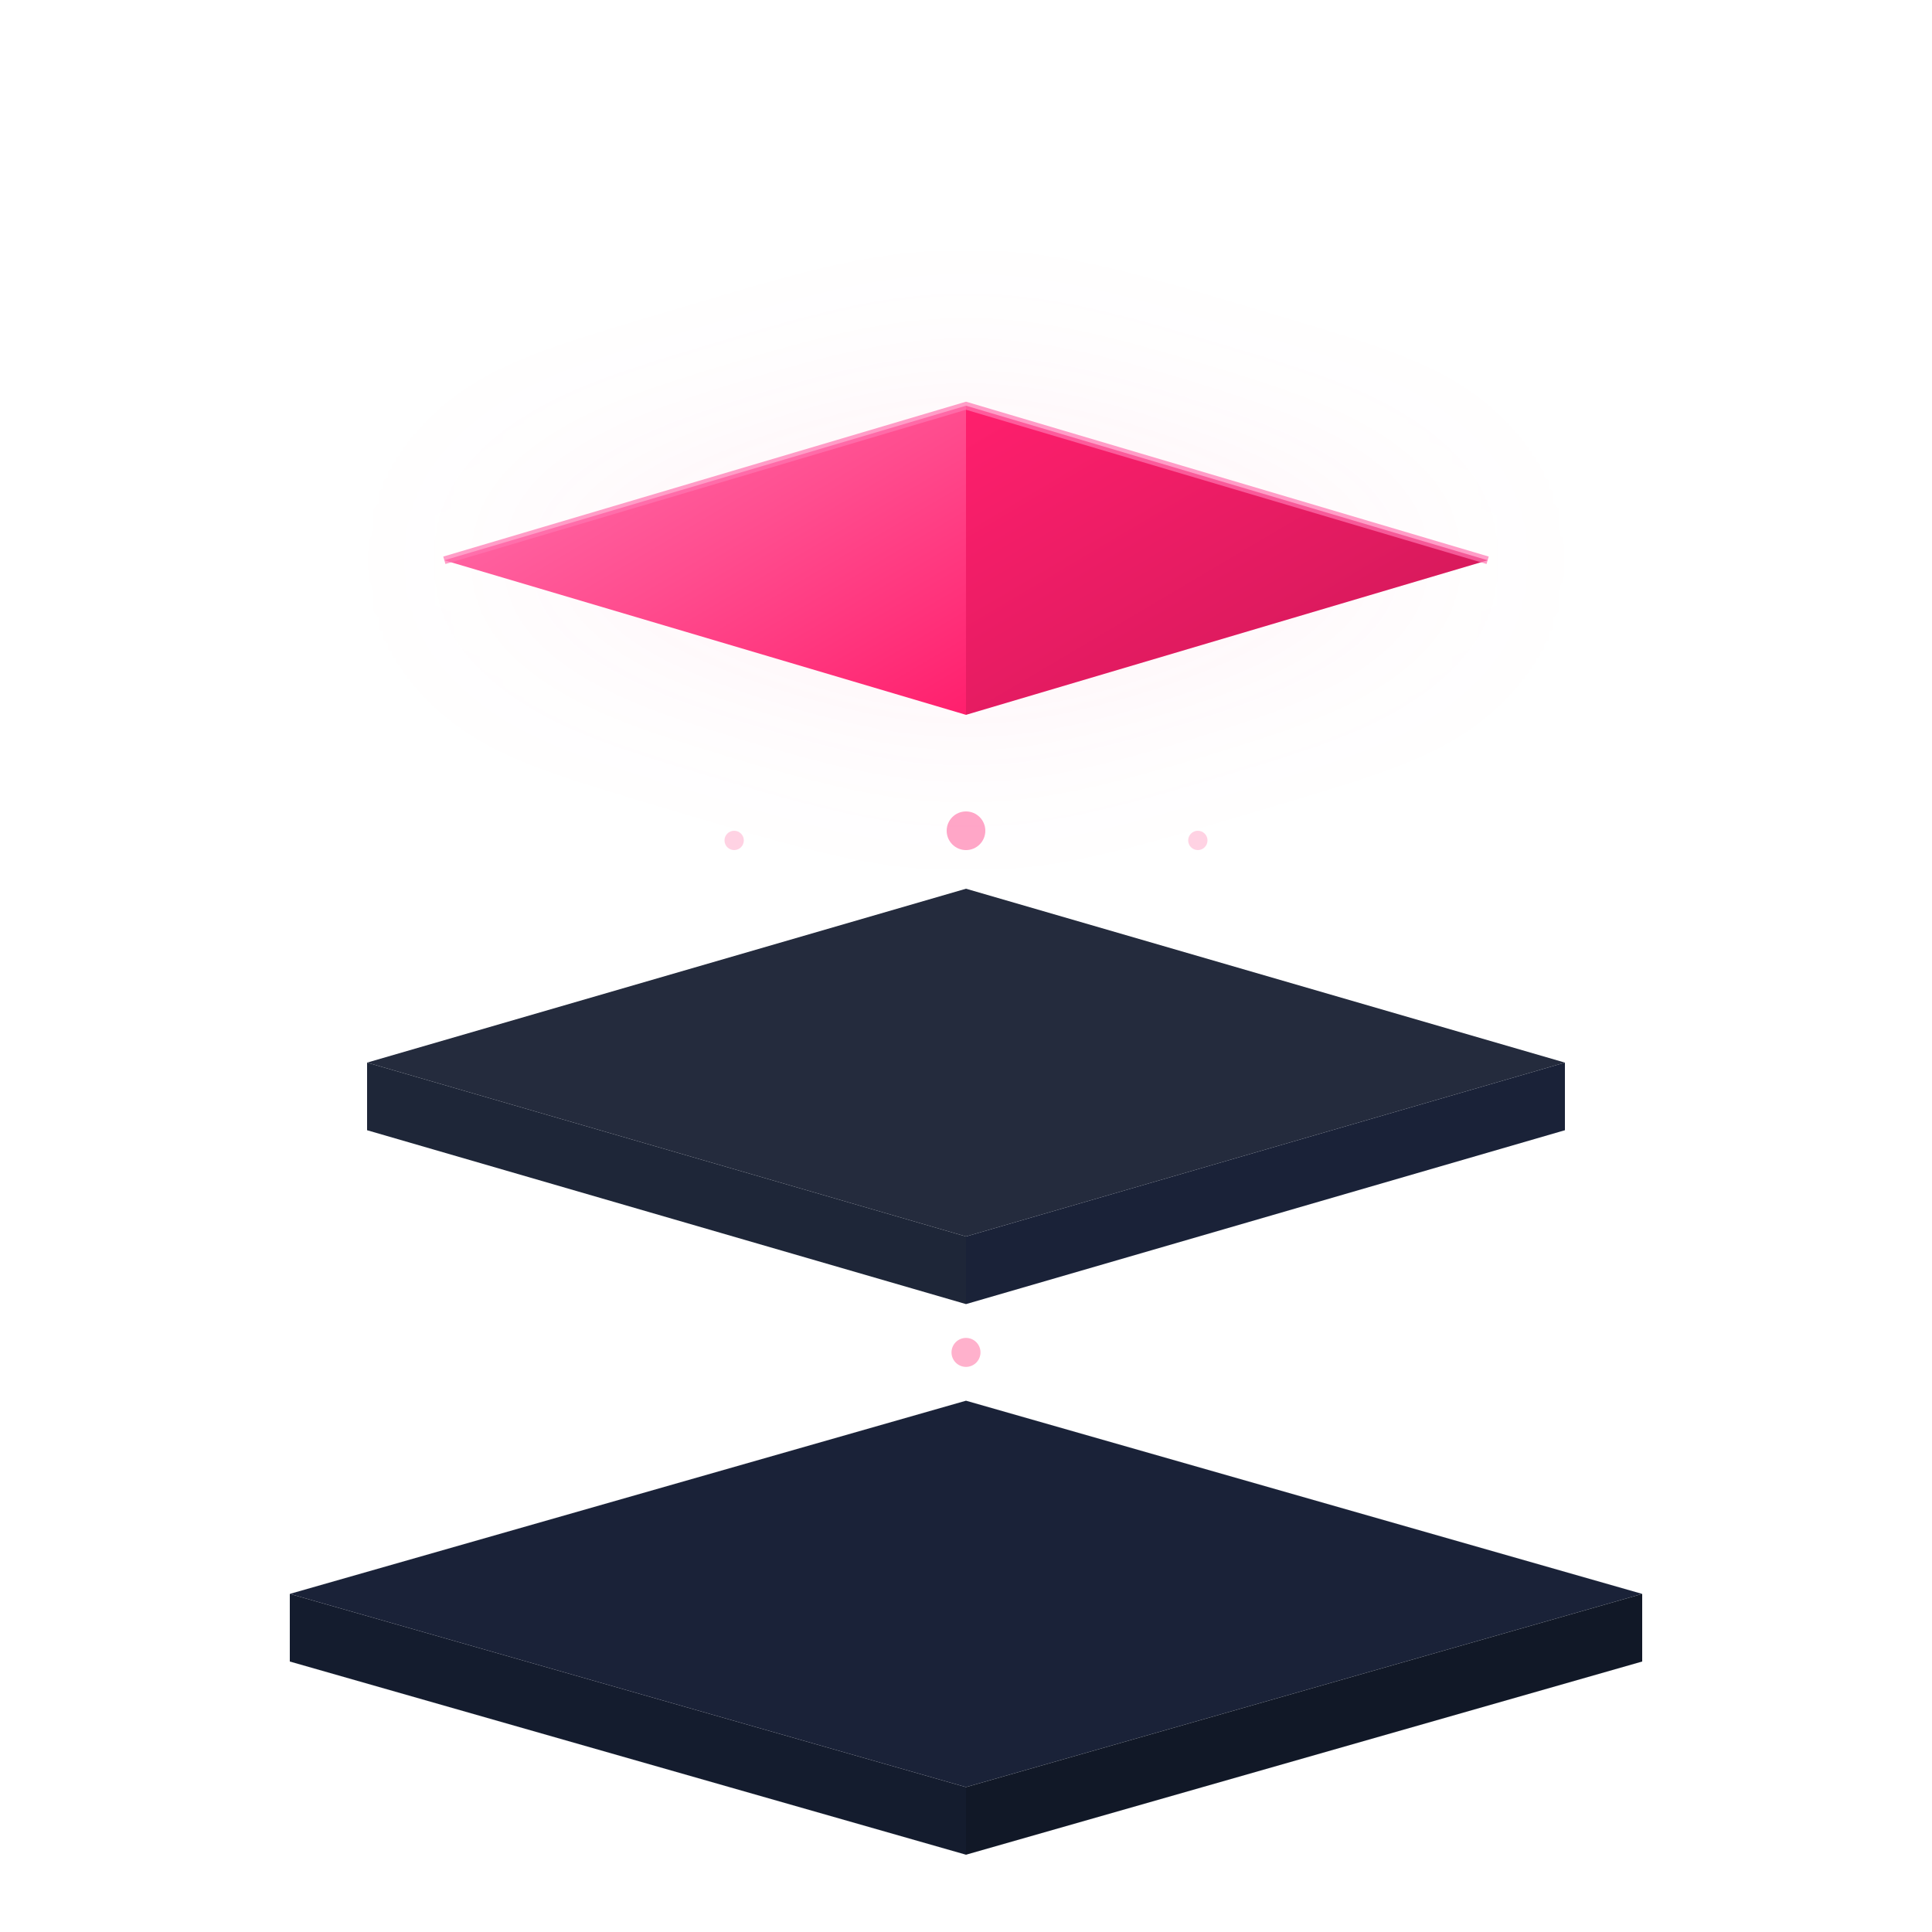
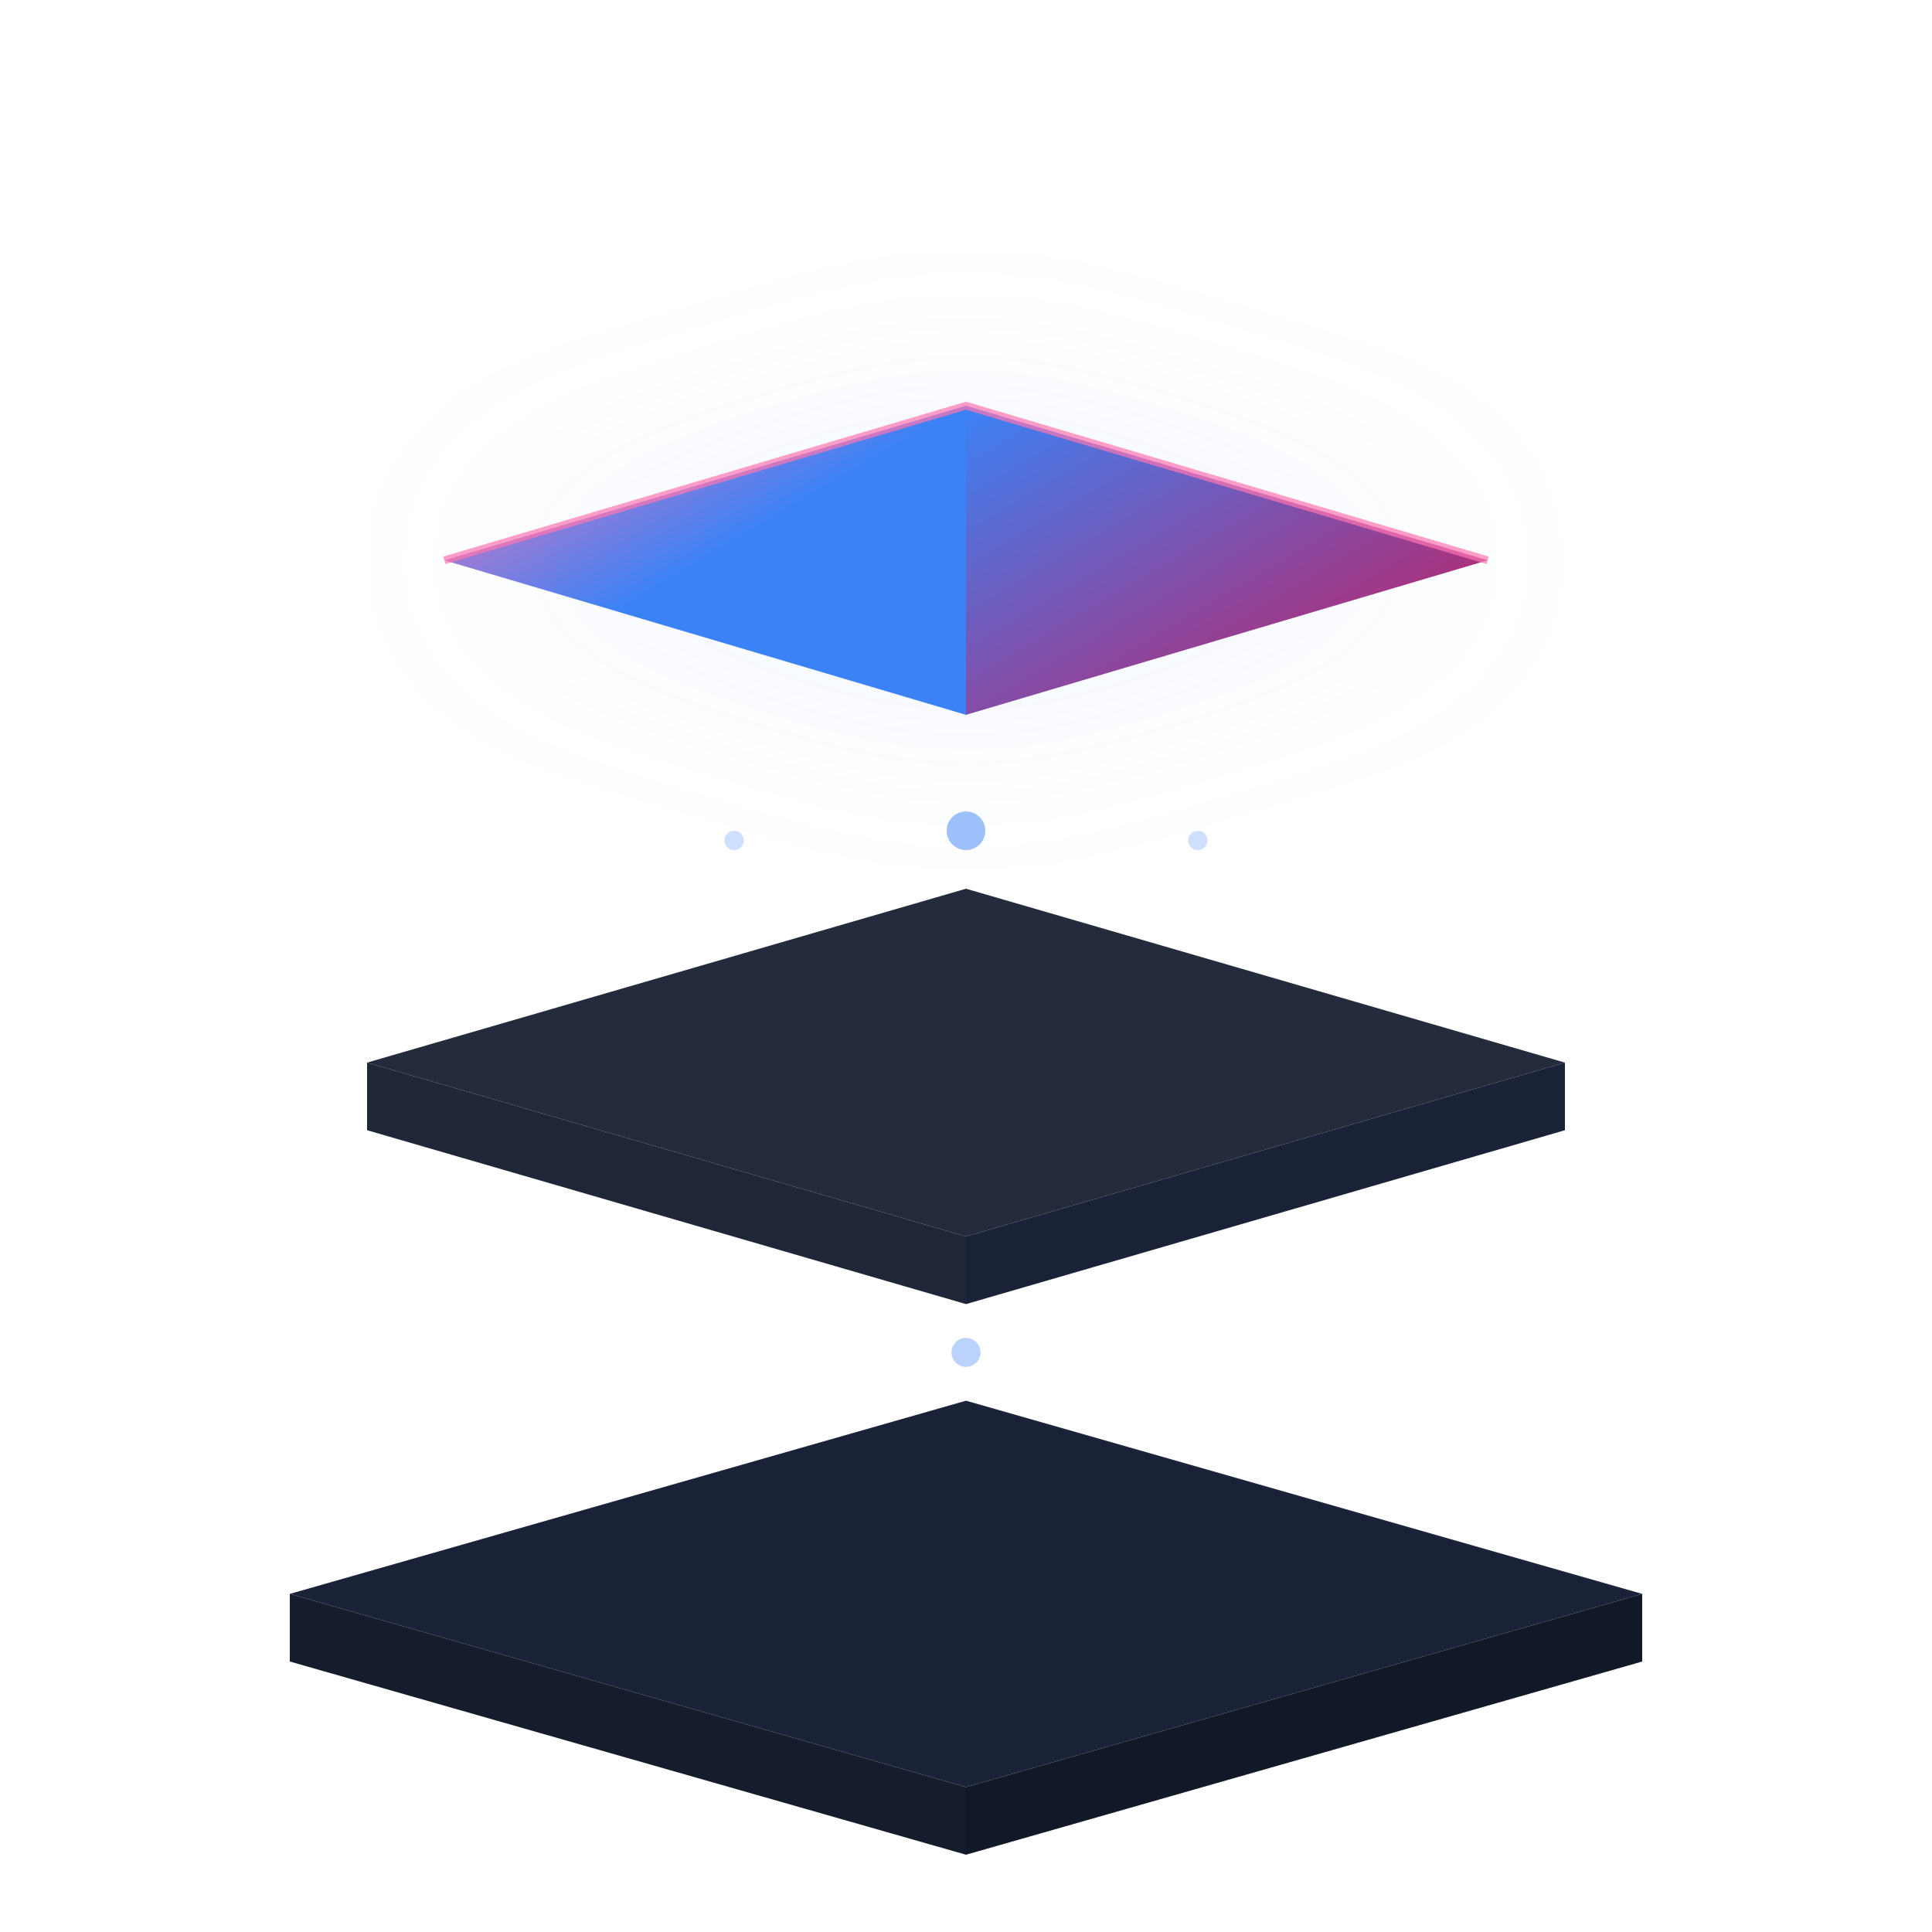
<svg xmlns="http://www.w3.org/2000/svg" viewBox="0 0 200 200" width="200" height="200" role="img" aria-labelledby="sym-title sym-desc">
  <defs>
    <linearGradient id="sym-gold" x1="0%" y1="0%" x2="100%" y2="100%">
      <stop offset="0%" stop-color="#FF75B0" />
-       <stop offset="50%" stop-color="#FF4D8F" />
-       <stop offset="100%" stop-color="#FF1F6D" />
+       <stop offset="50%" stop-color="#3B82F6" />
+       <stop offset="100%" stop-color="#3B82F6" />
    </linearGradient>
    <linearGradient id="sym-gold-r" x1="0%" y1="0%" x2="100%" y2="100%">
-       <stop offset="0%" stop-color="#FF1F6D" />
+       <stop offset="0%" stop-color="#3B82F6" />
      <stop offset="100%" stop-color="#CC1857" />
    </linearGradient>
    <filter id="sym-glow" x="-50%" y="-50%" width="200%" height="200%">
      <feGaussianBlur stdDeviation="10" result="blur" />
      <feComposite in="SourceGraphic" in2="blur" operator="over" />
    </filter>
  </defs>
  <path d="M30,165 L100,185 L170,165 L100,145Z" fill="#1A2238" />
  <path d="M100,185 L170,165 L170,172 L100,192Z" fill="#111827" />
  <path d="M30,165 L100,185 L100,192 L30,172Z" fill="#141C2E" />
  <path d="M38,110 L100,128 L162,110 L100,92Z" fill="#242B3D" />
  <path d="M100,128 L162,110 L162,117 L100,135Z" fill="#1A2238" />
  <path d="M38,110 L100,128 L100,135 L38,117Z" fill="#1E2638" />
-   <path d="M46,58 L100,74 L154,58 L100,42Z" fill="#FF4D8F" opacity="0.08" filter="url(#sym-glow)" />
+   <path d="M46,58 L100,74 L154,58 L100,42Z" fill="#3B82F6" opacity="0.08" filter="url(#sym-glow)" />
  <path d="M46,58 L100,74 L100,42Z" fill="url(#sym-gold)" />
  <path d="M100,74 L154,58 L100,42Z" fill="url(#sym-gold-r)" />
  <path d="M46,58 L100,42 L154,58" fill="none" stroke="#FF75B0" stroke-width="0.8" opacity="0.7" />
-   <circle cx="100" cy="86" r="2" fill="#FF4D8F" opacity="0.5" />
-   <circle cx="76" cy="87" r="1" fill="#FF4D8F" opacity="0.25" />
-   <circle cx="124" cy="87" r="1" fill="#FF4D8F" opacity="0.25" />
-   <circle cx="100" cy="140" r="1.5" fill="#FF1F6D" opacity="0.35" />
+   <circle cx="100" cy="86" r="2" fill="#3B82F6" opacity="0.5" />
+   <circle cx="76" cy="87" r="1" fill="#3B82F6" opacity="0.25" />
+   <circle cx="124" cy="87" r="1" fill="#3B82F6" opacity="0.25" />
+   <circle cx="100" cy="140" r="1.5" fill="#3B82F6" opacity="0.35" />
</svg>
